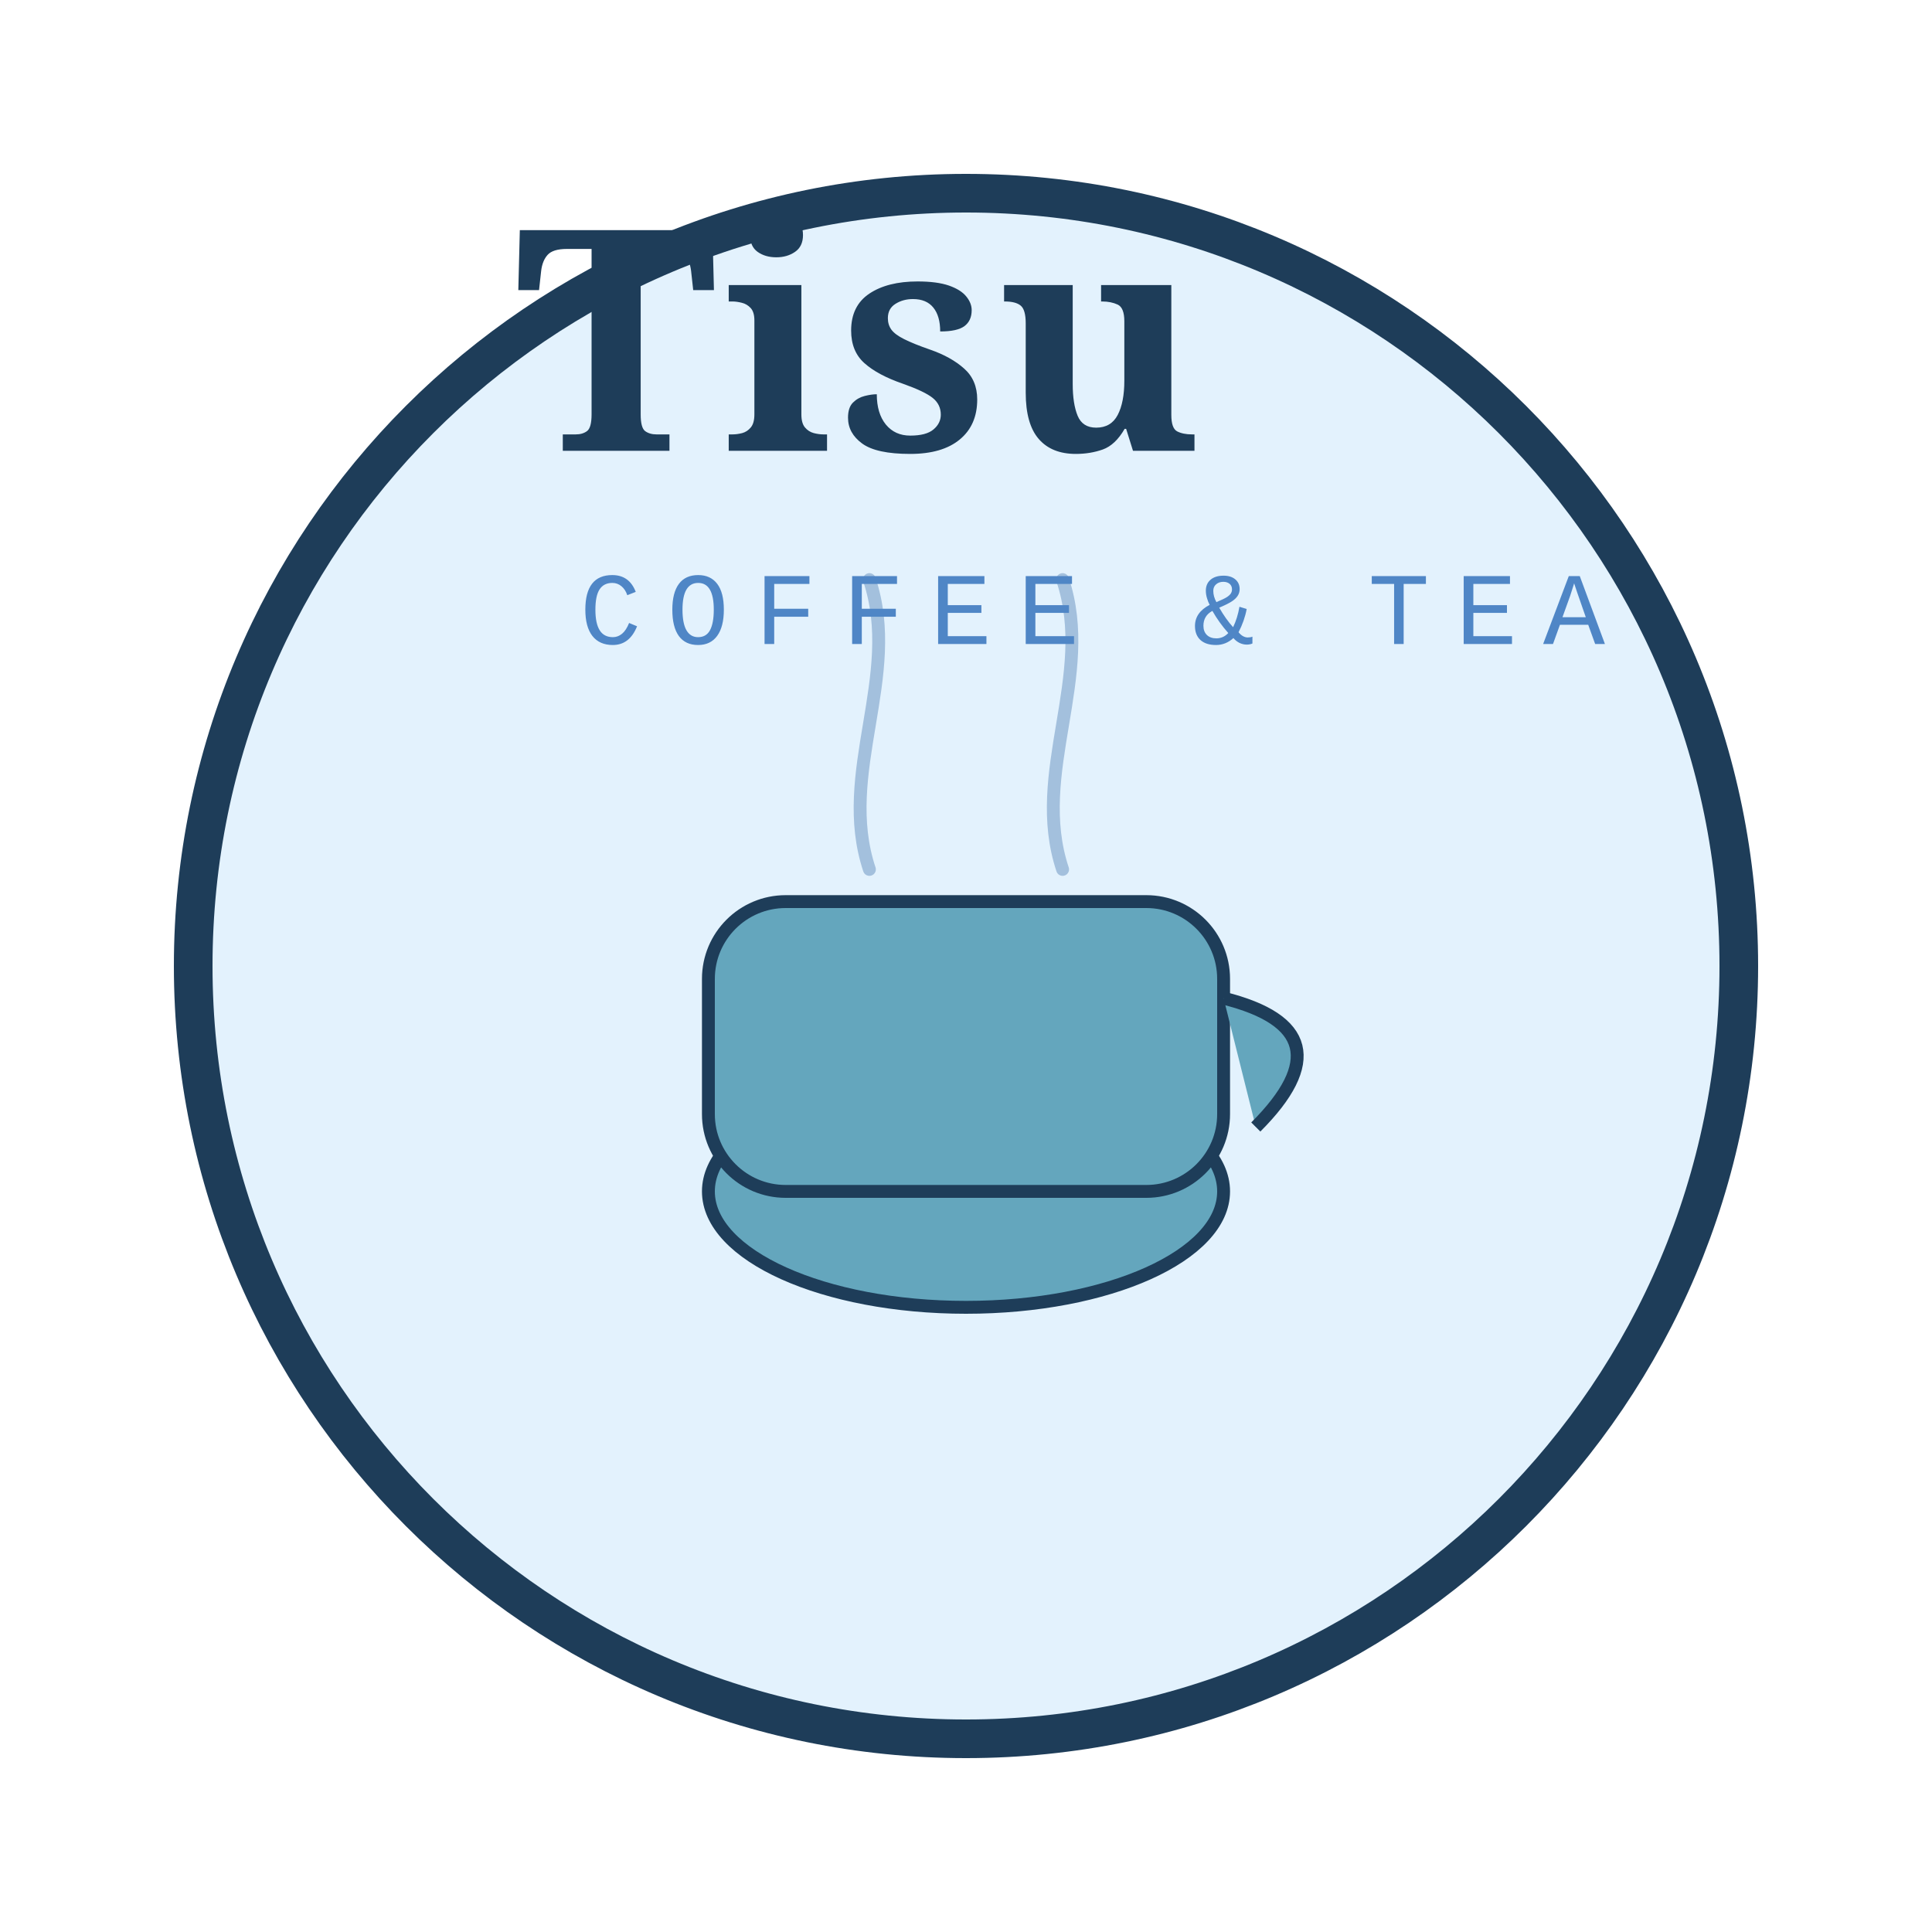
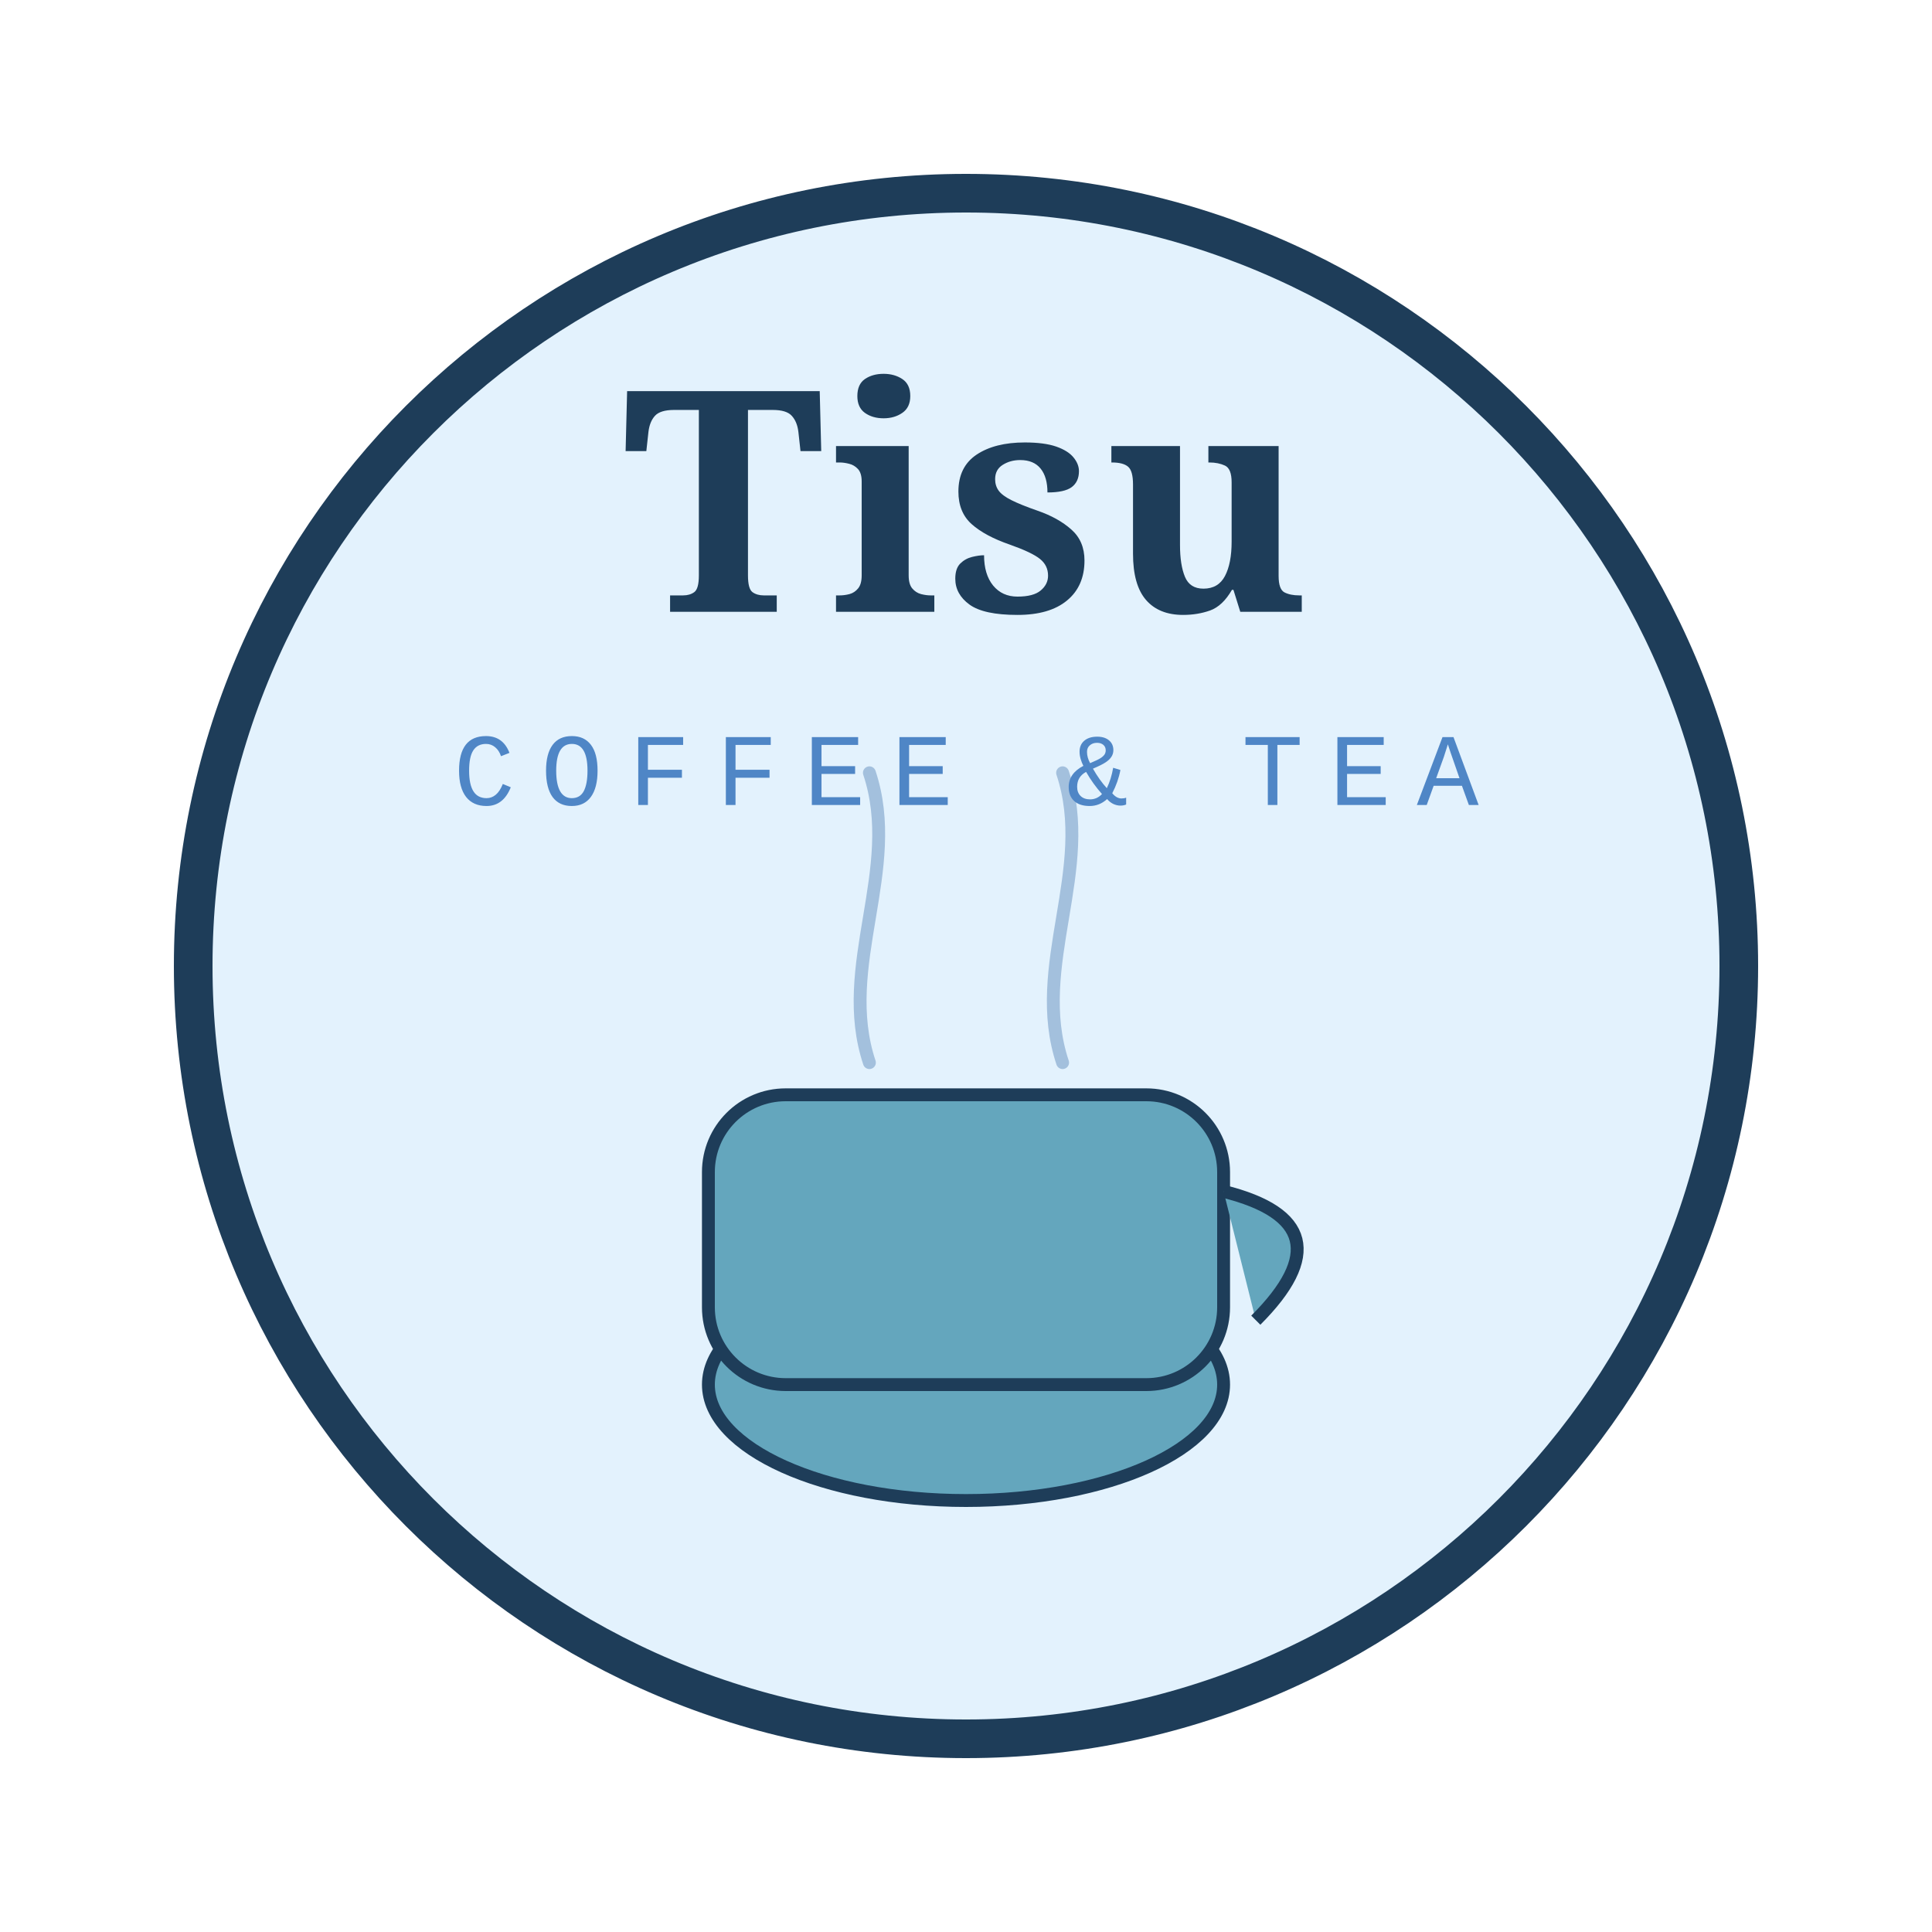
<svg xmlns="http://www.w3.org/2000/svg" width="300" height="300" viewBox="0 0 300 300">
  <style>
    .bg-circle {
      fill: #E3F2FD;
    }
    .circle-border {
      fill: none;
      stroke: #1E3D59;
      stroke-width: 6;
    }
    .cup {
      fill: #64A6BD;
      stroke: #1E3D59;
      stroke-width: 2;
    }
    .steam {
      stroke: #A3C0DD;
      stroke-width: 2;
      fill: none;
      stroke-linecap: round;
    }
    .text-main {
      font-family: 'Georgia', serif;
      font-size: 48px;
      fill: #1E3D59;
      font-weight: bold;
      letter-spacing: 1px;
      text-shadow: 2px 2px #ffffff;
+       text-anchor: middle;
    }
    .text-sub {
      font-family: 'Courier New', monospace;
      font-size: 16px;
      fill: #4F86C6;
      letter-spacing: 4px;
+       text-anchor: middle;
    }
  </style>
  <circle class="bg-circle" cx="150" cy="150" r="120" />
  <circle class="circle-border" cx="150" cy="150" r="120" />
-   <ellipse class="cup" cx="150" cy="185" rx="40" ry="18" />
-   <rect class="cup" x="110" y="140" width="80" height="45" rx="12" ry="12" />
-   <path class="cup" d="M190 155 Q210 160 195 175" fill="none" stroke="#1E3D59" stroke-width="3" />
-   <path class="steam" d="M135 135 C130 120, 140 105, 135 90" />
-   <path class="steam" d="M165 135 C160 120, 170 105, 165 90" />
-   <text class="text-main" x="80" y="70">Tisu</text>
-   <text class="text-sub" x="90" y="100">COFFEE &amp; TEA</text>
+   <g transform="translate(0, 30)">
+     <ellipse class="cup" cx="150" cy="185" rx="40" ry="18" />
+     <rect class="cup" x="110" y="140" width="80" height="45" rx="12" ry="12" />
+     <path class="cup" d="M190 155 Q210 160 195 175" fill="none" stroke="#1E3D59" stroke-width="3" />
+     <path class="steam" d="M135 135 C130 120, 140 105, 135 90" />
+     <path class="steam" d="M165 135 C160 120, 170 105, 165 90" />
+     <text class="text-main" x="150" y="65">Tisu</text>
+     <text class="text-sub" x="150" y="95">COFFEE &amp; TEA</text>
+   </g>
</svg>
